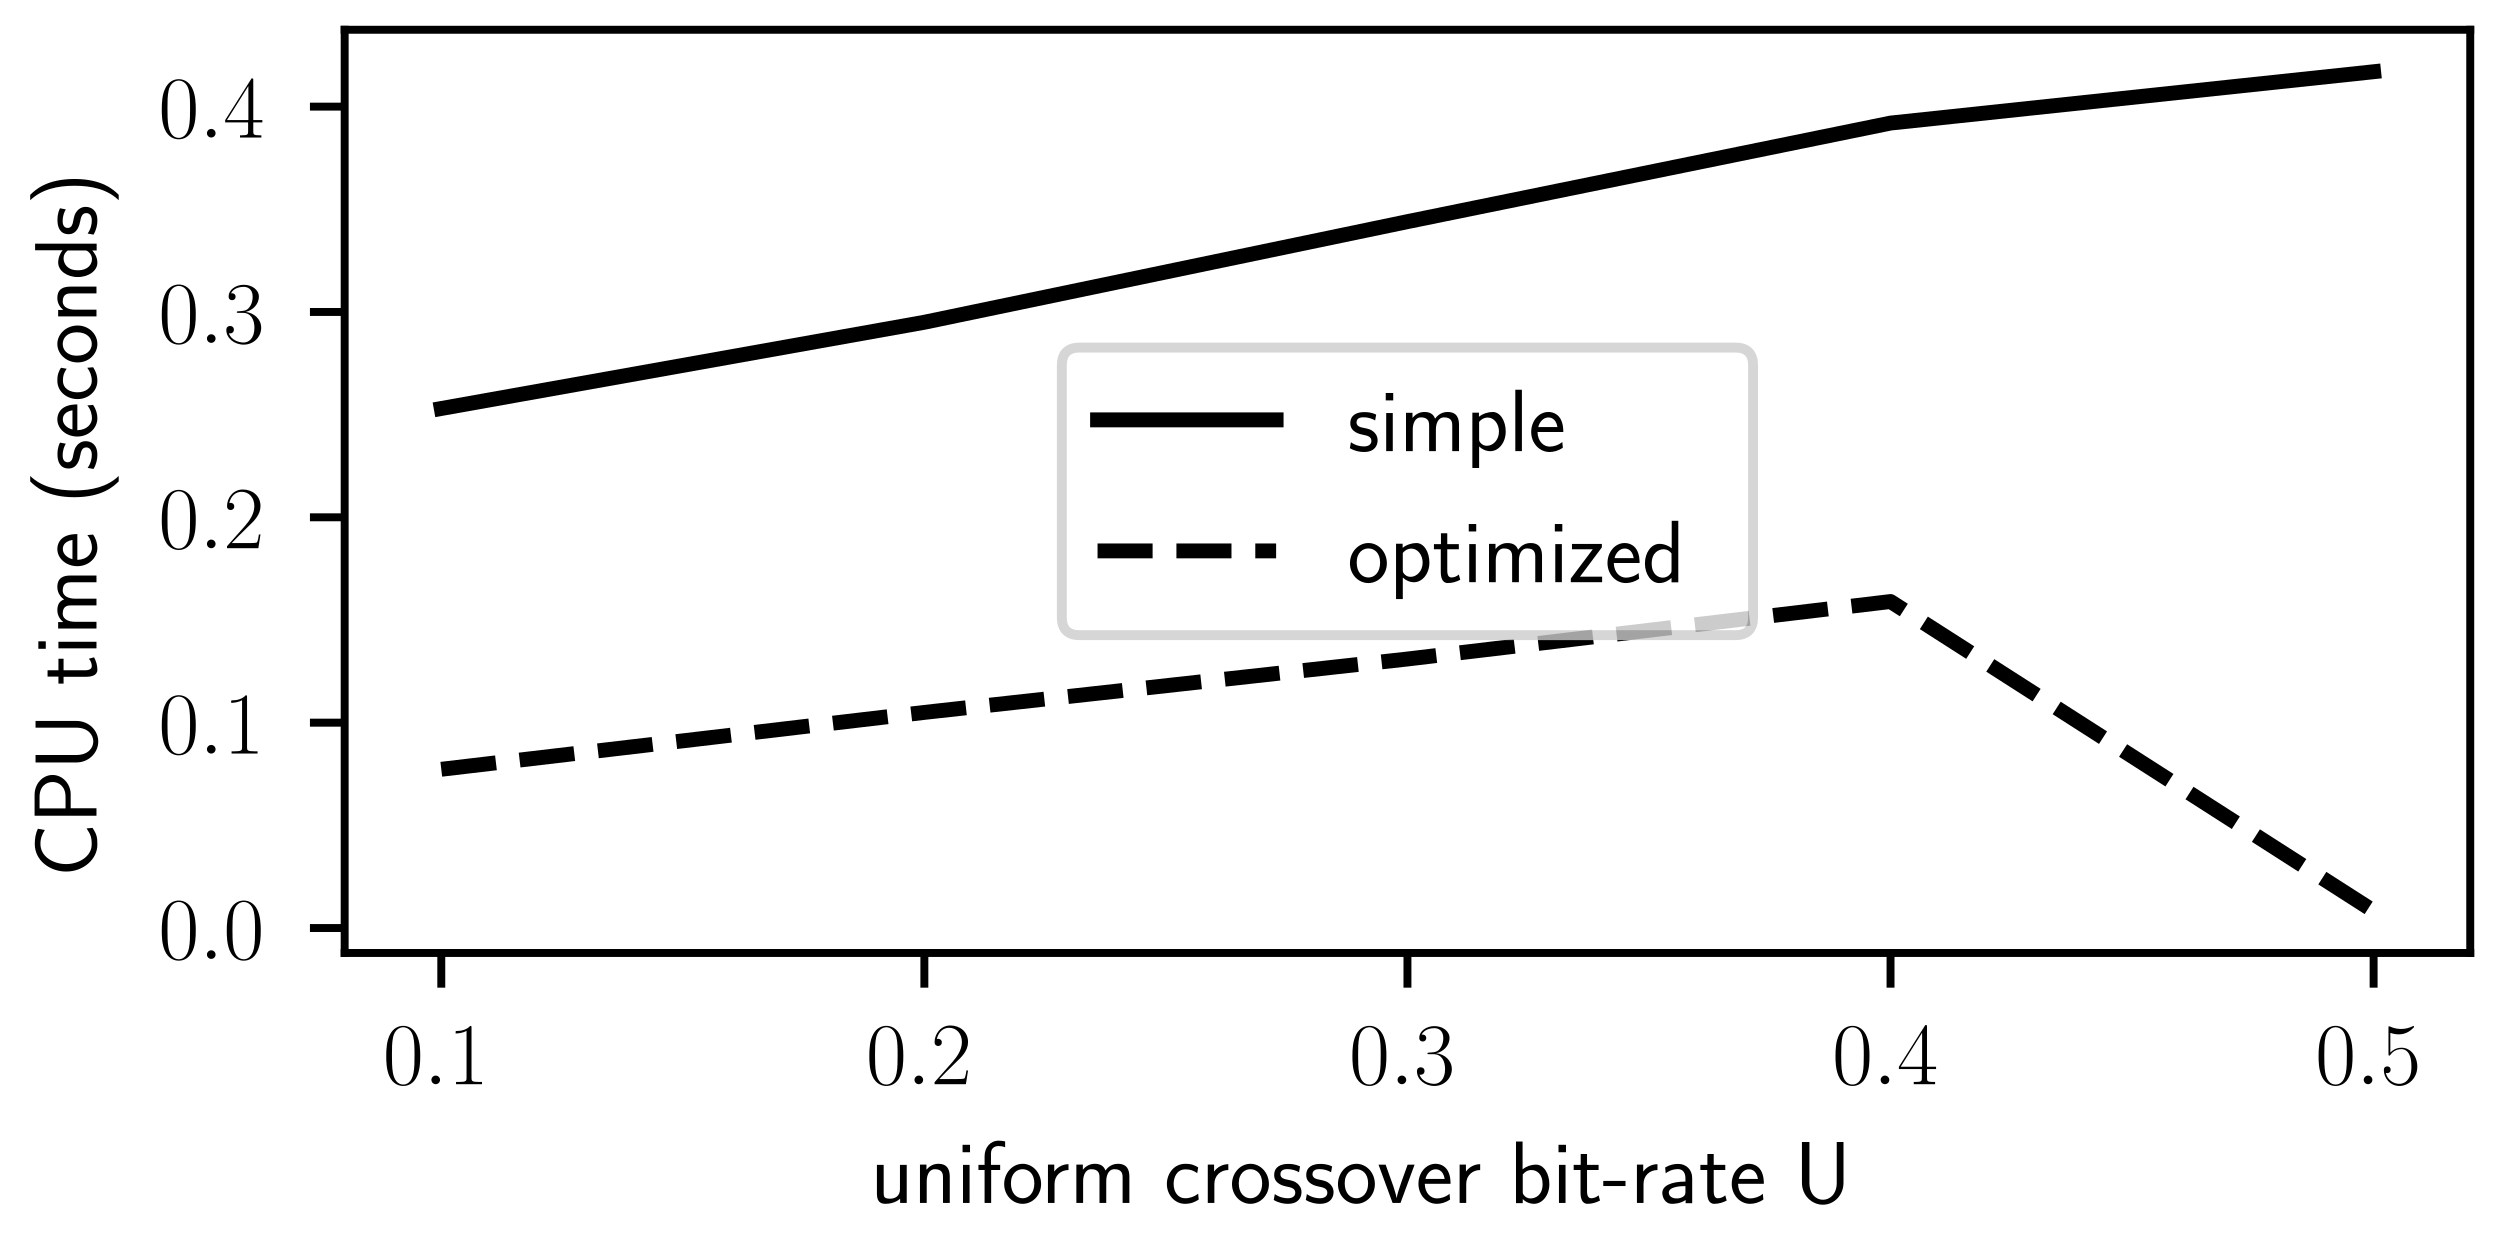
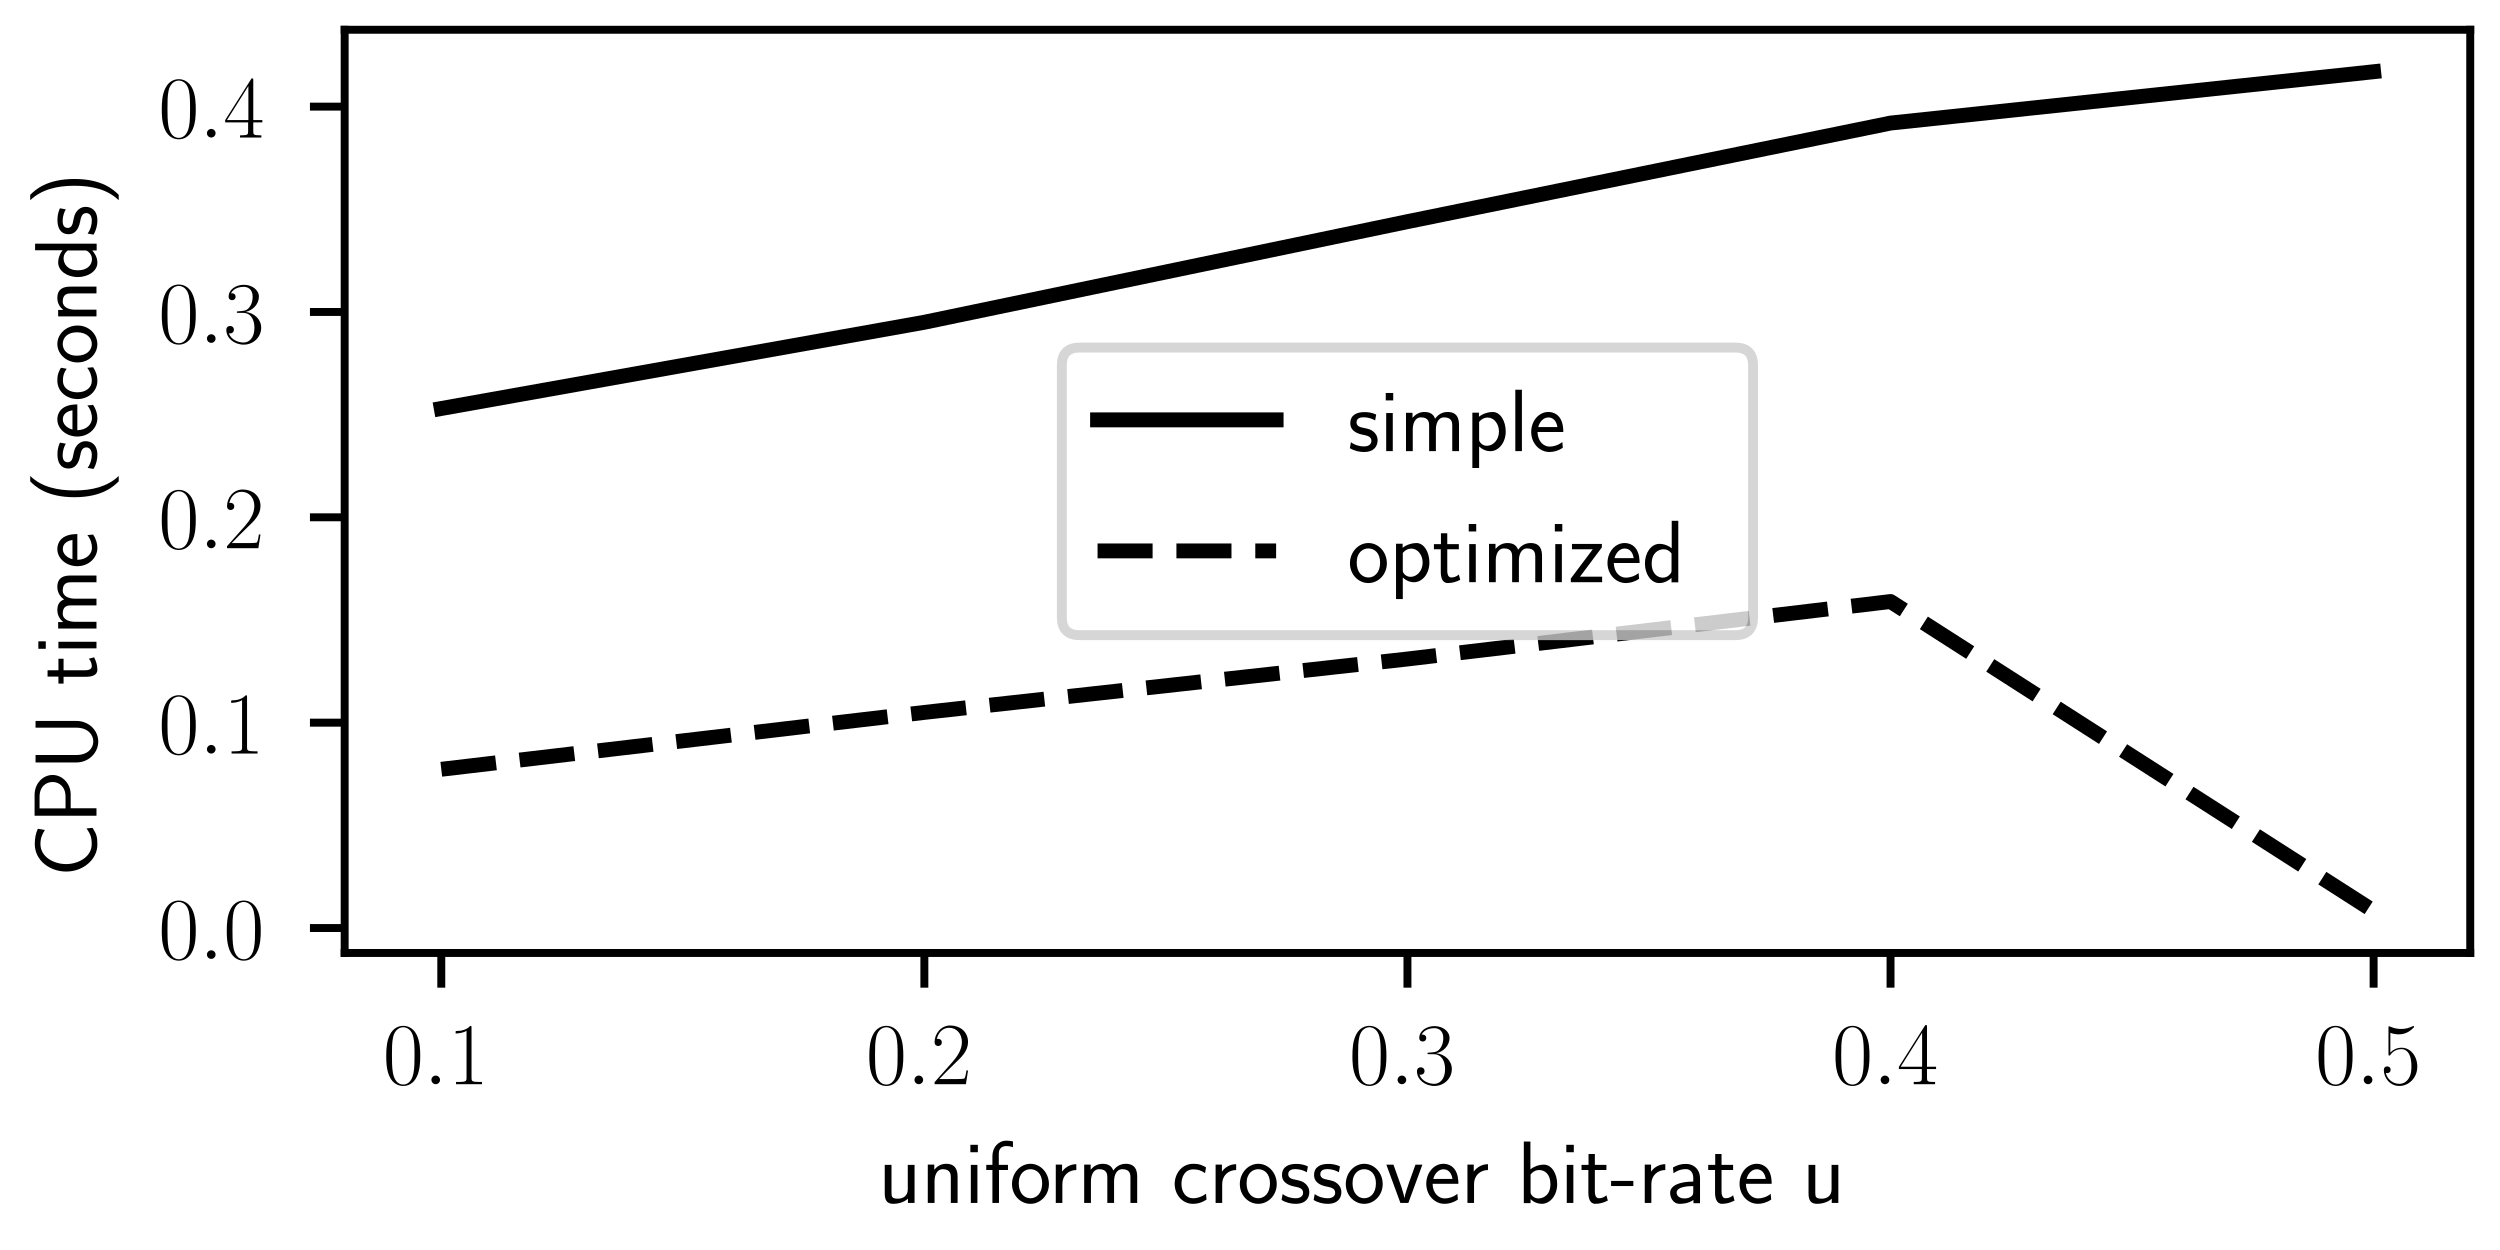
<svg xmlns="http://www.w3.org/2000/svg" xmlns:xlink="http://www.w3.org/1999/xlink" height="126pt" version="1.1" viewBox="0 0 252 126" width="252pt">
  <defs>
    <style type="text/css">*{stroke-linecap:butt;stroke-linejoin:round;}</style>
  </defs>
  <g id="figure_1">
    <g id="patch_1">
      <path d="M 0 126  L 252 126  L 252 0  L 0 0  z " style="fill:#ffffff;" />
    </g>
    <g id="axes_1">
      <g id="patch_2">
        <path d="M 34.742 96.06  L 249 96.06  L 249 3  L 34.742 3  z " style="fill:#ffffff;" />
      </g>
      <g id="matplotlib.axis_1">
        <g id="xtick_1">
          <g id="line2d_1">
            <defs>
-               <path d="M 0 0  L 0 3.5  " id="mbe50198fe4" style="stroke:#000000;stroke-width:0.8;" />
-             </defs>
-             <g>
-               <use style="stroke:#000000;stroke-width:0.8;" x="44.481" xlink:href="#mbe50198fe4" y="96.06" />
+               <path d="M 0 0  L 0 3.5  " id="mbe0a3c7f47" style="stroke:#000000;stroke-width:0.8;" />
+             </defs>
+             <g>
+               <use style="stroke:#000000;stroke-width:0.8;" x="44.481" xlink:href="#mbe0a3c7f47" y="96.06" />
            </g>
          </g>
          <g id="text_1">
            <g transform="translate(38.59322 109.2862)scale(0.09 -0.09)">
              <defs>
                <path d="M 42 31.641  C 42 37.75 41.906 48.125 37.703 56.109  C 34 63.109 28.094 65.594 22.906 65.594  C 18.094 65.594 12 63.406 8.203 56.203  C 4.203 48.719 3.797 39.438 3.797 31.641  C 3.797 25.953 3.906 17.281 7 9.672  C 11.297 -0.609 19 -2 22.906 -2  C 27.5 -2 34.5 -0.109 38.594 9.375  C 41.594 16.281 42 24.359 42 31.641  z M 22.906 -0.406  C 16.5 -0.406 12.703 5.078 11.297 12.688  C 10.203 18.562 10.203 27.156 10.203 32.75  C 10.203 40.438 10.203 46.828 11.5 52.922  C 13.406 61.391 19 64 22.906 64  C 27 64 32.297 61.297 34.203 53.125  C 35.5 47.438 35.594 40.734 35.594 32.75  C 35.594 26.25 35.594 18.266 34.406 12.375  C 32.297 1.484 26.406 -0.406 22.906 -0.406  z " id="CMR17-48" />
                <path d="M 18.406 4.797  C 18.406 7.688 16 9.672 13.594 9.672  C 10.703 9.672 8.703 7.281 8.703 4.891  C 8.703 2 11.094 0 13.5 0  C 16.406 0 18.406 2.391 18.406 4.797  z " id="CMMI12-58" />
                <path d="M 26.594 63.406  C 26.594 65.5 26.5 65.5 25.094 65.5  C 21.203 61.188 15.297 59.797 9.703 59.797  C 9.406 59.797 8.906 59.797 8.797 59.5  C 8.703 59.297 8.703 59.094 8.703 57  C 11.797 57 17 57.594 21 59.984  L 21 7.203  C 21 3.688 20.797 2.5 12.203 2.5  L 9.203 2.5  L 9.203 0  C 14 0 19 0 23.797 0  C 28.594 0 33.594 0 38.406 0  L 38.406 2.5  L 35.406 2.5  C 26.797 2.5 26.594 3.594 26.594 7.156  z " id="CMR17-49" />
              </defs>
              <use transform="scale(0.996264)" xlink:href="#CMR17-48" />
              <use transform="translate(45.69048 0)scale(0.996264)" xlink:href="#CMMI12-58" />
              <use transform="translate(72.78765 0)scale(0.996264)" xlink:href="#CMR17-49" />
            </g>
          </g>
        </g>
        <g id="xtick_2">
          <g id="line2d_2">
            <g>
-               <use style="stroke:#000000;stroke-width:0.8;" x="93.176" xlink:href="#mbe50198fe4" y="96.06" />
+               <use style="stroke:#000000;stroke-width:0.8;" x="93.176" xlink:href="#mbe0a3c7f47" y="96.06" />
            </g>
          </g>
          <g id="text_2">
            <g transform="translate(87.2882 109.2862)scale(0.09 -0.09)">
              <defs>
                <path d="M 41.703 15.453  L 39.906 15.453  C 38.906 8.375 38.094 7.172 37.703 6.562  C 37.203 5.766 30 5.766 28.594 5.766  L 9.406 5.766  C 13 9.672 20 16.75 28.5 24.953  C 34.594 30.734 41.703 37.531 41.703 47.422  C 41.703 59.219 32.297 66 21.797 66  C 10.797 66 4.094 56.312 4.094 47.344  C 4.094 43.438 7 42.938 8.203 42.938  C 9.203 42.938 12.203 43.547 12.203 47.031  C 12.203 50.109 9.594 51 8.203 51  C 7.594 51 7 50.906 6.594 50.703  C 8.5 59.219 14.297 63.406 20.406 63.406  C 29.094 63.406 34.797 56.516 34.797 47.422  C 34.797 38.734 29.703 31.25 24 24.75  L 4.094 2.281  L 4.094 0  L 39.297 0  z " id="CMR17-50" />
              </defs>
              <use transform="scale(0.996264)" xlink:href="#CMR17-48" />
              <use transform="translate(45.69048 0)scale(0.996264)" xlink:href="#CMMI12-58" />
              <use transform="translate(72.78765 0)scale(0.996264)" xlink:href="#CMR17-50" />
            </g>
          </g>
        </g>
        <g id="xtick_3">
          <g id="line2d_3">
            <g>
-               <use style="stroke:#000000;stroke-width:0.8;" x="141.871" xlink:href="#mbe50198fe4" y="96.06" />
+               <use style="stroke:#000000;stroke-width:0.8;" x="141.871" xlink:href="#mbe0a3c7f47" y="96.06" />
            </g>
          </g>
          <g id="text_3">
            <g transform="translate(135.9832 109.2862)scale(0.09 -0.09)">
              <defs>
                <path d="M 22.094 33.703  C 31 33.703 34.906 25.969 34.906 17.031  C 34.906 5 28.5 0.391 22.703 0.391  C 17.406 0.391 8.797 3.031 6.094 10.828  C 6.594 10.625 7.094 10.625 7.594 10.625  C 10 10.625 11.797 12.219 11.797 14.812  C 11.797 17.703 9.594 19 7.594 19  C 5.906 19 3.297 18.203 3.297 14.469  C 3.297 5.234 12.297 -2 22.906 -2  C 34 -2 42.5 6.719 42.5 16.953  C 42.5 26.672 34.5 33.703 25 34.797  C 32.594 36.375 39.906 43.062 39.906 52.016  C 39.906 59.688 32 65.297 23 65.297  C 13.906 65.297 5.906 59.828 5.906 52.016  C 5.906 48.594 8.5 48 9.797 48  C 11.906 48 13.703 49.297 13.703 51.891  C 13.703 54.469 11.906 55.766 9.797 55.766  C 9.406 55.766 8.906 55.766 8.5 55.578  C 11.406 61.859 19.297 63 22.797 63  C 26.297 63 32.906 61.328 32.906 51.875  C 32.906 49.109 32.5 44.188 29.094 39.844  C 26.094 36 22.703 36 19.406 35.688  C 18.906 35.688 16.594 35.453 16.203 35.453  C 15.5 35.359 15.094 35.266 15.094 34.5  C 15.094 33.797 15.203 33.703 17.203 33.703  z " id="CMR17-51" />
              </defs>
              <use transform="scale(0.996264)" xlink:href="#CMR17-48" />
              <use transform="translate(45.69048 0)scale(0.996264)" xlink:href="#CMMI12-58" />
              <use transform="translate(72.78765 0)scale(0.996264)" xlink:href="#CMR17-51" />
            </g>
          </g>
        </g>
        <g id="xtick_4">
          <g id="line2d_4">
            <g>
-               <use style="stroke:#000000;stroke-width:0.8;" x="190.566" xlink:href="#mbe50198fe4" y="96.06" />
+               <use style="stroke:#000000;stroke-width:0.8;" x="190.566" xlink:href="#mbe0a3c7f47" y="96.06" />
            </g>
          </g>
          <g id="text_4">
            <g transform="translate(184.6782 109.2862)scale(0.09 -0.09)">
              <defs>
                <path d="M 33.594 64.406  C 33.594 66.5 33.5 66.5 31.703 66.5  L 2 19.594  L 2 17  L 27.797 17  L 27.797 7.141  C 27.797 3.5 27.594 2.5 20.594 2.5  L 18.703 2.5  L 18.703 0  C 21.906 0 27.297 0 30.703 0  C 34.094 0 39.5 0 42.703 0  L 42.703 2.5  L 40.797 2.5  C 33.797 2.5 33.594 3.5 33.594 7.141  L 33.594 17  L 43.797 17  L 43.797 19.594  L 33.594 19.594  z M 28.094 57.859  L 28.094 19.594  L 4 19.594  z " id="CMR17-52" />
              </defs>
              <use transform="scale(0.996264)" xlink:href="#CMR17-48" />
              <use transform="translate(45.69048 0)scale(0.996264)" xlink:href="#CMMI12-58" />
              <use transform="translate(72.78765 0)scale(0.996264)" xlink:href="#CMR17-52" />
            </g>
          </g>
        </g>
        <g id="xtick_5">
          <g id="line2d_5">
            <g>
-               <use style="stroke:#000000;stroke-width:0.8;" x="239.261" xlink:href="#mbe50198fe4" y="96.06" />
+               <use style="stroke:#000000;stroke-width:0.8;" x="239.261" xlink:href="#mbe0a3c7f47" y="96.06" />
            </g>
          </g>
          <g id="text_5">
            <g transform="translate(233.3732 109.2862)scale(0.09 -0.09)">
              <defs>
                <path d="M 11.406 57.688  C 12.406 57.281 16.5 56 20.703 56  C 30 56 35.094 61.109 38 64.062  C 38 64.953 38 65.5 37.406 65.5  C 37.297 65.5 37.094 65.5 36.297 65.047  C 32.797 63.406 28.703 62.078 23.703 62.078  C 20.703 62.078 16.203 62.484 11.297 64.672  C 10.203 65.172 10 65.172 9.906 65.172  C 9.406 65.172 9.297 65.062 9.297 63.078  L 9.297 34.422  C 9.297 32.641 9.297 32.141 10.297 32.141  C 10.797 32.141 11 32.344 11.5 33.031  C 14.703 37.516 19.094 39.406 24.094 39.406  C 27.594 39.406 35.094 37.219 35.094 20.141  C 35.094 16.953 35.094 11.172 32.094 6.578  C 29.594 2.484 25.703 0.391 21.406 0.391  C 14.797 0.391 8.094 5 6.297 12.719  C 6.703 12.609 7.5 12.422 7.906 12.422  C 9.203 12.422 11.703 13.125 11.703 16.219  C 11.703 18.906 9.797 20 7.906 20  C 5.594 20 4.094 18.594 4.094 15.797  C 4.094 7.094 11 -2 21.594 -2  C 31.906 -2 41.703 6.875 41.703 19.75  C 41.703 31.719 33.906 41 24.203 41  C 19.094 41 14.797 39.109 11.406 35.531  z " id="CMR17-53" />
              </defs>
              <use transform="scale(0.996264)" xlink:href="#CMR17-48" />
              <use transform="translate(45.69048 0)scale(0.996264)" xlink:href="#CMMI12-58" />
              <use transform="translate(72.78765 0)scale(0.996264)" xlink:href="#CMR17-53" />
            </g>
          </g>
        </g>
        <g id="text_6">
-           <g transform="translate(87.72981 121.2563)scale(0.09 -0.09)">
+           <g transform="translate(88.51852 121.2563)scale(0.09 -0.09)">
            <defs>
              <path d="M 40.906 42.797  L 33.297 42.797  L 33.297 15.188  C 33.297 7.781 27.906 4.781 22.203 4.781  C 15.594 4.781 15 6.984 15 11.078  L 15 42.797  L 7.406 42.797  L 7.406 10.594  C 7.406 2.797 10.094 -1 17 -1  C 20.406 -1 28.094 -0.203 33.5 4.781  L 33.5 0  L 40.906 0  z " id="CMSS17-117" />
              <path d="M 40.906 29.328  C 40.906 35.672 39.406 44 28.094 44  C 21.703 44 17.5 40.719 14.703 37.328  L 14.703 43.094  L 7.406 43.094  L 7.406 0  L 15 0  L 15 24.359  C 15 30.688 17.406 37.938 24.203 37.938  C 33 37.938 33.297 32 33.297 28.578  L 33.297 0  L 40.906 0  z " id="CMSS17-110" />
              <path d="M 15.297 65.359  L 6.906 65.359  L 6.906 57  L 15.297 57  z M 14.797 42.797  L 7.406 42.797  L 7.406 0  L 14.797 0  z " id="CMSS17-105" />
              <path d="M 16.797 37  L 26.906 37  L 26.906 42.766  L 16.594 42.766  L 16.594 55.609  C 16.594 62.719 22 63.938 25.094 63.938  C 26.094 63.938 28.906 63.938 32.5 62.641  L 32.5 69.203  C 30.203 69.703 27.406 70 25.203 70  C 15.906 70 9.406 62.391 9.406 52.484  L 9.406 42.766  L 2.5 42.766  L 2.5 37  L 9.406 37  L 9.406 0  L 16.797 0  z " id="CMSS17-102" />
              <path d="M 44.203 21.188  C 44.203 34 34.703 44 23.5 44  C 12 44 2.703 33.703 2.703 21.188  C 2.703 8.5 12.297 -1 23.406 -1  C 34.797 -1 44.203 8.797 44.203 21.188  z M 23.5 5.266  C 16.406 5.266 10.297 11.078 10.297 22  C 10.297 33.609 17.406 37.922 23.406 37.922  C 29.906 37.922 36.594 33.219 36.594 22  C 36.594 10.672 30.094 5.266 23.5 5.266  z " id="CMSS17-111" />
              <path d="M 14.906 21.297  C 14.906 30.703 21.797 37 30.594 37  L 30.594 43.578  C 24.203 43.578 18.203 40.391 14.594 35.203  L 14.594 43.094  L 7.5 43.094  L 7.5 0  L 14.906 0  z " id="CMSS17-114" />
              <path d="M 67 29.328  C 67 36.062 65.297 44 54.094 44  C 46.594 44 42.094 39.312 40.094 36.422  C 38.297 41.719 34.094 44 28.094 44  C 21.297 44 17 40.125 14.703 37.328  L 14.703 43.094  L 7.406 43.094  L 7.406 0  L 15 0  L 15 24.359  C 15 30.297 17.203 37.938 24.297 37.938  C 33.406 37.938 33.406 31.5 33.406 28.578  L 33.406 0  L 41 0  L 41 24.359  C 41 30.297 43.203 37.938 50.297 37.938  C 59.406 37.938 59.406 31.5 59.406 28.578  L 59.406 0  L 67 0  z " id="CMSS17-109" />
              <path d="M 38.5 39.703  C 38.5 40.391 33.906 42.406 32.703 42.797  C 29.406 44 25.203 44 24.094 44  C 11.094 44 3.297 32.703 3.297 21.297  C 3.297 9.297 12 -1 23.703 -1  C 30.406 -1 35.203 1.188 39.094 3.781  L 38.5 10.375  C 34.203 7.078 29.203 5.266 23.797 5.266  C 16 5.266 10.906 12.094 10.906 21.391  C 10.906 28.609 14.203 37.719 24.203 37.719  C 29.703 37.719 32.797 36.609 37.406 33.516  z " id="CMSS17-99" />
              <path d="M 32.203 41.047  C 26.297 43.859 21.703 43.859 18.703 43.859  C 11.594 43.859 3.094 41.375 3.094 31.297  C 3.094 21.234 14.094 19.031 17.094 18.422  C 21.703 17.531 26.797 16.531 26.797 11.562  C 26.797 5.266 19.594 5.266 18.297 5.266  C 14.297 5.266 8.797 6.359 3.797 9.969  L 2.594 3.281  C 8.297 0 13.797 -1 18.406 -1  C 30.703 -1 33.797 6.5 33.797 12.203  C 33.797 17.094 31 20.391 29.094 21.891  C 25.797 24.5 24.594 24.797 16.406 26.5  C 15 26.703 10.094 27.797 10.094 32.281  C 10.094 38 16.406 38 17.797 38  C 24.297 38 28.297 35.984 31 34.5  z " id="CMSS17-115" />
              <path d="M 41.797 43  L 34 43  L 27.297 24.312  C 25.203 18.203 22.203 9.797 21.703 5.5  L 21.594 5.5  C 21.406 7.312 20.594 9.906 20.094 11.703  C 19.5 13.906 18.703 16.5 18.094 18.312  L 9.297 43  L 1.297 43  L 17.094 0  L 26 0  z " id="CMSS17-118" />
              <path d="M 39.094 21.516  C 39.094 24.844 38.906 31.297 35.703 36.641  C 32.203 42.391 26.5 44 22.203 44  C 11.797 44 3 34.188 3 21.484  C 3 9.094 12.094 -1 23.594 -1  C 28.094 -1 33.594 0.297 38.594 3.875  C 38.594 4.281 38.406 6.469 38.297 6.562  C 38.297 6.766 38 9.844 38 10.25  C 33.203 6.359 27.703 5.078 23.703 5.078  C 17.297 5.078 10.406 10.422 10.094 21.516  z M 10.906 27  C 12.203 32.562 16.594 37.828 22.203 37.828  C 23.703 37.828 30.703 37.828 32.5 27  z " id="CMSS17-101" />
              <path d="M 14.906 69  L 7.5 69  L 7.5 -0.203  L 15.094 -0.203  L 15.094 4.281  C 18.906 0.594 23.5 -1 27.594 -1  C 37.203 -1 45 8.578 45 21.125  C 45 32.594 39 43.062 30.094 43.062  C 23.797 43.062 18.203 40.484 14.906 37.797  z M 15.094 31.969  C 17.297 34.719 20.406 37 24.797 37  C 30.703 37 37.406 32.766 37.406 21.125  C 37.406 8.719 29.406 5.078 23.906 5.078  C 21.906 5.078 19.797 5.562 17.797 7.25  C 15.094 9.609 15.094 11.078 15.094 12.453  z " id="CMSS17-98" />
              <path d="M 16.703 37  L 29.703 37  L 29.703 42.766  L 16.703 42.766  L 16.703 55  L 9.594 55  L 9.594 42.766  L 1.703 42.766  L 1.703 37  L 9.406 37  L 9.406 11.703  C 9.406 6 10.703 -1 17.297 -1  C 22.297 -1 26.906 0.391 31.297 2.688  L 29.703 8.562  C 27.297 6.469 24.406 5.266 21.297 5.266  C 16.906 5.266 16.703 10.875 16.703 13.375  z " id="CMSS17-116" />
              <path d="M 26 19  L 26 24.766  L 1 24.766  L 1 19  z " id="CMSS17-45" />
              <path d="M 37.594 27.984  C 37.594 37.375 30.906 43.875 21.906 43.875  C 17.5 43.875 12.703 43.078 7.203 39.891  L 7.797 33.359  C 10.297 35.125 14.594 38 21.797 38  C 26.906 38 30 34.062 30 27.844  L 30 24  C 14 24 4 19.344 4 11.344  C 4 7.203 6.5 -1 14.797 -1  C 16.297 -1 24.406 -1 30.203 3.391  L 30.203 -0.297  L 37.594 -0.297  z M 30 12.75  C 30 10.953 30 8.562 27 6.781  C 24.406 5.078 21.094 5.078 19.703 5.078  C 14.703 5.078 11.297 7.984 11.297 11.625  C 11.297 18.922 26.906 18.922 30 18.922  z " id="CMSS17-97" />
-               <path d="M 55.5 68.5  L 47.906 68.5  L 47.906 22.641  C 47.906 9.438 39.797 3.578 32.406 3.578  C 24.797 3.578 17.203 9.734 17.203 22.547  L 17.203 68.5  L 8.797 68.5  L 8.797 22.719  C 8.797 8.422 19.906 -2 32.297 -2  C 44.703 -2 55.5 8.422 55.5 22.719  z " id="CMSS17-85" />
            </defs>
            <use transform="scale(0.996264)" xlink:href="#CMSS17-117" />
            <use transform="translate(48.20494 0)scale(0.996264)" xlink:href="#CMSS17-110" />
            <use transform="translate(96.40989 0)scale(0.996264)" xlink:href="#CMSS17-105" />
            <use transform="translate(118.5906 0)scale(0.996264)" xlink:href="#CMSS17-102" />
            <use transform="translate(147.2173 0)scale(0.996264)" xlink:href="#CMSS17-111" />
            <use transform="translate(191.4584 0)scale(0.996264)" xlink:href="#CMSS17-114" />
            <use transform="translate(223.3682 0)scale(0.996264)" xlink:href="#CMSS17-109" />
            <use transform="translate(328.8266 0)scale(0.996264)" xlink:href="#CMSS17-99" />
            <use transform="translate(370.4654 0)scale(0.996264)" xlink:href="#CMSS17-114" />
            <use transform="translate(402.3752 0)scale(0.996264)" xlink:href="#CMSS17-111" />
            <use transform="translate(449.2188 0)scale(0.996264)" xlink:href="#CMSS17-115" />
            <use transform="translate(485.1323 0)scale(0.996264)" xlink:href="#CMSS17-115" />
            <use transform="translate(521.0459 0)scale(0.996264)" xlink:href="#CMSS17-111" />
            <use transform="translate(567.8895 0)scale(0.996264)" xlink:href="#CMSS17-118" />
            <use transform="translate(610.8896 0)scale(0.996264)" xlink:href="#CMSS17-101" />
            <use transform="translate(652.5285 0)scale(0.996264)" xlink:href="#CMSS17-114" />
            <use transform="translate(715.6674 0)scale(0.996264)" xlink:href="#CMSS17-98" />
            <use transform="translate(763.8723 0)scale(0.996264)" xlink:href="#CMSS17-105" />
            <use transform="translate(786.053 0)scale(0.996264)" xlink:href="#CMSS17-116" />
            <use transform="translate(819.8846 0)scale(0.996264)" xlink:href="#CMSS17-45" />
            <use transform="translate(851.1137 0)scale(0.996264)" xlink:href="#CMSS17-114" />
            <use transform="translate(883.0235 0)scale(0.996264)" xlink:href="#CMSS17-97" />
            <use transform="translate(927.9454 0)scale(0.996264)" xlink:href="#CMSS17-116" />
            <use transform="translate(961.777 0)scale(0.996264)" xlink:href="#CMSS17-101" />
-             <use transform="translate(1034.645 0)scale(0.996264)" xlink:href="#CMSS17-85" />
+             <use transform="translate(1034.645 0)scale(0.996264)" xlink:href="#CMSS17-117" />
          </g>
        </g>
      </g>
      <g id="matplotlib.axis_2">
        <g id="ytick_1">
          <g id="line2d_6">
            <defs>
-               <path d="M 0 0  L -3.5 0  " id="mb8773d2899" style="stroke:#000000;stroke-width:0.8;" />
-             </defs>
-             <g>
-               <use style="stroke:#000000;stroke-width:0.8;" x="34.742" xlink:href="#mb8773d2899" y="93.543" />
+               <path d="M 0 0  L -3.5 0  " id="m78dc9c6552" style="stroke:#000000;stroke-width:0.8;" />
+             </defs>
+             <g>
+               <use style="stroke:#000000;stroke-width:0.8;" x="34.742" xlink:href="#m78dc9c6552" y="93.543" />
            </g>
          </g>
          <g id="text_7">
            <g transform="translate(15.96662 96.65674)scale(0.09 -0.09)">
              <use transform="scale(0.996264)" xlink:href="#CMR17-48" />
              <use transform="translate(45.69048 0)scale(0.996264)" xlink:href="#CMMI12-58" />
              <use transform="translate(72.78765 0)scale(0.996264)" xlink:href="#CMR17-48" />
            </g>
          </g>
        </g>
        <g id="ytick_2">
          <g id="line2d_7">
            <g>
-               <use style="stroke:#000000;stroke-width:0.8;" x="34.742" xlink:href="#mb8773d2899" y="72.845" />
+               <use style="stroke:#000000;stroke-width:0.8;" x="34.742" xlink:href="#m78dc9c6552" y="72.845" />
            </g>
          </g>
          <g id="text_8">
            <g transform="translate(15.96662 75.95813)scale(0.09 -0.09)">
              <use transform="scale(0.996264)" xlink:href="#CMR17-48" />
              <use transform="translate(45.69048 0)scale(0.996264)" xlink:href="#CMMI12-58" />
              <use transform="translate(72.78765 0)scale(0.996264)" xlink:href="#CMR17-49" />
            </g>
          </g>
        </g>
        <g id="ytick_3">
          <g id="line2d_8">
            <g>
-               <use style="stroke:#000000;stroke-width:0.8;" x="34.742" xlink:href="#mb8773d2899" y="52.146" />
+               <use style="stroke:#000000;stroke-width:0.8;" x="34.742" xlink:href="#m78dc9c6552" y="52.146" />
            </g>
          </g>
          <g id="text_9">
            <g transform="translate(15.96662 55.25952)scale(0.09 -0.09)">
              <use transform="scale(0.996264)" xlink:href="#CMR17-48" />
              <use transform="translate(45.69048 0)scale(0.996264)" xlink:href="#CMMI12-58" />
              <use transform="translate(72.78765 0)scale(0.996264)" xlink:href="#CMR17-50" />
            </g>
          </g>
        </g>
        <g id="ytick_4">
          <g id="line2d_9">
            <g>
-               <use style="stroke:#000000;stroke-width:0.8;" x="34.742" xlink:href="#mb8773d2899" y="31.448" />
+               <use style="stroke:#000000;stroke-width:0.8;" x="34.742" xlink:href="#m78dc9c6552" y="31.448" />
            </g>
          </g>
          <g id="text_10">
            <g transform="translate(15.96662 34.56091)scale(0.09 -0.09)">
              <use transform="scale(0.996264)" xlink:href="#CMR17-48" />
              <use transform="translate(45.69048 0)scale(0.996264)" xlink:href="#CMMI12-58" />
              <use transform="translate(72.78765 0)scale(0.996264)" xlink:href="#CMR17-51" />
            </g>
          </g>
        </g>
        <g id="ytick_5">
          <g id="line2d_10">
            <g>
-               <use style="stroke:#000000;stroke-width:0.8;" x="34.742" xlink:href="#mb8773d2899" y="10.749" />
+               <use style="stroke:#000000;stroke-width:0.8;" x="34.742" xlink:href="#m78dc9c6552" y="10.749" />
            </g>
          </g>
          <g id="text_11">
            <g transform="translate(15.96662 13.8623)scale(0.09 -0.09)">
              <use transform="scale(0.996264)" xlink:href="#CMR17-48" />
              <use transform="translate(45.69048 0)scale(0.996264)" xlink:href="#CMMI12-58" />
              <use transform="translate(72.78765 0)scale(0.996264)" xlink:href="#CMR17-52" />
            </g>
          </g>
        </g>
        <g id="text_12">
          <g transform="translate(9.725022 88.4088)rotate(-90)scale(0.09 -0.09)">
            <defs>
              <path d="M 54.703 11.156  C 48 6.672 44.906 5.375 36.797 5.375  C 22.797 5.375 14.594 20.359 14.594 34.047  C 14.594 48.625 23 63 37.203 63  C 43.594 63 47.797 61.219 52.906 58.047  L 54.297 65.891  C 49.5 68.281 43.406 69.375 37.297 69.375  C 18.094 69.375 6.203 51.812 6.203 34.047  C 6.203 14.484 20.297 -1 36.297 -1  C 44.906 -1 47.906 -0.297 55.297 4.375  z " id="CMSS17-67" />
              <path d="M 32.906 29  C 44.906 29 54.703 38.328 54.703 49.344  C 54.703 60.156 45.297 69.578 32.297 69.578  L 8.906 69.578  L 8.906 0  L 17.297 0  L 17.297 29  z M 30.094 64  C 41.703 64 46.797 56.672 46.797 49.328  C 46.797 42.5 42.094 34.781 30.094 34.781  L 17.094 34.781  L 17.094 64  z " id="CMSS17-80" />
+               <path d="M 55.5 68.5  L 47.906 68.5  L 47.906 22.641  C 47.906 9.438 39.797 3.578 32.406 3.578  C 24.797 3.578 17.203 9.734 17.203 22.547  L 17.203 68.5  L 8.797 68.5  L 8.797 22.719  C 8.797 8.422 19.906 -2 32.297 -2  C 44.703 -2 55.5 8.422 55.5 22.719  z " id="CMSS17-85" />
              <path d="M 25.203 74.5  C 19.797 69.016 7.406 56.266 7.406 24.812  C 7.406 -6.766 19.797 -19.422 25.203 -25  L 31.297 -25  C 19 -12.25 15 5.578 15 24.703  C 15 43.719 18.797 61.656 31.297 74.5  z " id="CMSS17-40" />
              <path d="M 40.797 69  L 33.406 69  L 33.406 38.094  C 30.297 40.672 25.203 43.062 19.594 43.062  C 10.5 43.062 3.297 33.297 3.297 21.047  C 3.297 8.781 10.406 -1 19.297 -1  C 26.203 -1 30.797 2.688 33.203 4.781  L 33.203 -0.203  L 40.797 -0.203  z M 33.203 13.062  C 33.203 11.672 33.203 10.203 30.094 7.531  C 28.094 5.859 25.703 5.078 23.406 5.078  C 18 5.078 10.906 9 10.906 20.938  C 10.906 33.344 18.906 37 24.406 37  C 28.094 37 31.094 35.219 33.203 32.266  z " id="CMSS17-100" />
              <path d="M 11.297 -25  C 16.703 -19.516 29.094 -6.766 29.094 24.703  C 29.094 56.266 16.703 68.922 11.297 74.5  L 5.203 74.5  C 17.5 61.75 21.5 43.922 21.5 24.812  C 21.5 5.781 17.703 -12.156 5.203 -25  z " id="CMSS17-41" />
            </defs>
            <use transform="scale(0.996264)" xlink:href="#CMSS17-67" />
            <use transform="translate(59.85577 0)scale(0.996264)" xlink:href="#CMSS17-80" />
            <use transform="translate(119.5914 0)scale(0.996264)" xlink:href="#CMSS17-85" />
            <use transform="translate(214.9602 0)scale(0.996264)" xlink:href="#CMSS17-116" />
            <use transform="translate(248.7918 0)scale(0.996264)" xlink:href="#CMSS17-105" />
            <use transform="translate(270.9725 0)scale(0.996264)" xlink:href="#CMSS17-109" />
            <use transform="translate(345.2018 0)scale(0.996264)" xlink:href="#CMSS17-101" />
            <use transform="translate(418.0697 0)scale(0.996264)" xlink:href="#CMSS17-40" />
            <use transform="translate(454.5036 0)scale(0.996264)" xlink:href="#CMSS17-115" />
            <use transform="translate(490.4171 0)scale(0.996264)" xlink:href="#CMSS17-101" />
            <use transform="translate(532.056 0)scale(0.996264)" xlink:href="#CMSS17-99" />
            <use transform="translate(573.6948 0)scale(0.996264)" xlink:href="#CMSS17-111" />
            <use transform="translate(620.5384 0)scale(0.996264)" xlink:href="#CMSS17-110" />
            <use transform="translate(668.7434 0)scale(0.996264)" xlink:href="#CMSS17-100" />
            <use transform="translate(716.9483 0)scale(0.996264)" xlink:href="#CMSS17-115" />
            <use transform="translate(752.8618 0)scale(0.996264)" xlink:href="#CMSS17-41" />
          </g>
        </g>
      </g>
      <g id="line2d_11">
-         <path clip-path="url(#p9e6063de3e)" d="M 44.481 41.176  L 93.176 32.483  L 141.871 22.34  L 190.566 12.405  L 239.261 7.23  " style="fill:none;stroke:#000000;stroke-linecap:square;stroke-width:1.5;" />
+         <path clip-path="url(#pfa3952d1c2)" d="M 44.481 41.176  L 93.176 32.483  L 141.871 22.34  L 190.566 12.405  L 239.261 7.23  " style="fill:none;stroke:#000000;stroke-linecap:square;stroke-width:1.5;" />
      </g>
      <g id="line2d_12">
-         <path clip-path="url(#p9e6063de3e)" d="M 44.481 77.543  L 93.176 71.81  L 141.871 66.428  L 190.566 60.633  L 239.261 91.83  " style="fill:none;stroke:#000000;stroke-dasharray:5.55,2.4;stroke-dashoffset:0;stroke-width:1.5;" />
+         <path clip-path="url(#pfa3952d1c2)" d="M 44.481 77.543  L 93.176 71.81  L 141.871 66.428  L 190.566 60.633  L 239.261 91.83  " style="fill:none;stroke:#000000;stroke-dasharray:5.55,2.4;stroke-dashoffset:0;stroke-width:1.5;" />
      </g>
      <g id="patch_3">
        <path d="M 34.742 96.06  L 34.742 3  " style="fill:none;stroke:#000000;stroke-linecap:square;stroke-linejoin:miter;stroke-width:0.8;" />
      </g>
      <g id="patch_4">
        <path d="M 249 96.06  L 249 3  " style="fill:none;stroke:#000000;stroke-linecap:square;stroke-linejoin:miter;stroke-width:0.8;" />
      </g>
      <g id="patch_5">
        <path d="M 34.742 96.06  L 249 96.06  " style="fill:none;stroke:#000000;stroke-linecap:square;stroke-linejoin:miter;stroke-width:0.8;" />
      </g>
      <g id="patch_6">
        <path d="M 34.742 3  L 249 3  " style="fill:none;stroke:#000000;stroke-linecap:square;stroke-linejoin:miter;stroke-width:0.8;" />
      </g>
      <g id="legend_1">
        <g id="patch_7">
          <path d="M 108.833 64.026  L 174.909 64.026  Q 176.709 64.026 176.709 62.226  L 176.709 36.834  Q 176.709 35.034 174.909 35.034  L 108.833 35.034  Q 107.033 35.034 107.033 36.834  L 107.033 62.226  Q 107.033 64.026 108.833 64.026  z " style="fill:#ffffff;opacity:0.8;stroke:#cccccc;stroke-linejoin:miter;" />
        </g>
        <g id="line2d_13">
          <path d="M 110.633 42.322  L 128.633 42.322  " style="fill:none;stroke:#000000;stroke-linecap:square;stroke-width:1.5;" />
        </g>
        <g id="line2d_14" />
        <g id="text_13">
          <g transform="translate(135.8325 45.4723)scale(0.09 -0.09)">
            <defs>
              <path d="M 15.094 5.203  C 18.406 2.016 22.906 -0.078 27.703 -0.078  C 37 -0.078 45 9.422 45 22.062  C 45 33.734 39 44 30.406 44  C 25.406 44 19.406 42.219 14.906 38.625  L 14.906 43.203  L 7.5 43.203  L 7.5 -19  L 15.094 -19  z M 15.094 32.812  C 15.906 34 19.297 37.734 24.797 37.734  C 31.797 37.734 37.406 30.625 37.406 22.062  C 37.406 12.297 30.594 6 23.906 6  C 21.906 6 19.797 6.484 17.797 8.172  C 15.094 10.531 15.094 12 15.094 13.391  z " id="CMSS17-112" />
              <path d="M 14.797 69  L 7.406 69  L 7.406 0  L 14.797 0  z " id="CMSS17-108" />
            </defs>
            <use transform="scale(0.996264)" xlink:href="#CMSS17-115" />
            <use transform="translate(35.91354 0)scale(0.996264)" xlink:href="#CMSS17-105" />
            <use transform="translate(58.09427 0)scale(0.996264)" xlink:href="#CMSS17-109" />
            <use transform="translate(132.3235 0)scale(0.996264)" xlink:href="#CMSS17-112" />
            <use transform="translate(180.5285 0)scale(0.996264)" xlink:href="#CMSS17-108" />
            <use transform="translate(202.7092 0)scale(0.996264)" xlink:href="#CMSS17-101" />
          </g>
        </g>
        <g id="line2d_15">
          <path d="M 110.633 55.533  L 128.633 55.533  " style="fill:none;stroke:#000000;stroke-dasharray:5.55,2.4;stroke-dashoffset:0;stroke-width:1.5;" />
        </g>
        <g id="line2d_16" />
        <g id="text_14">
          <g transform="translate(135.8325 58.68261)scale(0.09 -0.09)">
            <defs>
              <path d="M 37.5 39.094  L 37.5 42.969  L 3.906 42.969  L 3.906 37  L 16.703 37  C 17.906 37 19.094 37 20.297 37  L 27.297 37  L 2.594 4.078  L 2.594 0  L 37.797 0  L 37.797 6.172  L 24.203 6.172  C 23 6.172 21.797 6.172 20.594 6.172  L 12.906 6.172  z " id="CMSS17-122" />
            </defs>
            <use transform="scale(0.996264)" xlink:href="#CMSS17-111" />
            <use transform="translate(46.84362 0)scale(0.996264)" xlink:href="#CMSS17-112" />
            <use transform="translate(95.04857 0)scale(0.996264)" xlink:href="#CMSS17-116" />
            <use transform="translate(128.8801 0)scale(0.996264)" xlink:href="#CMSS17-105" />
            <use transform="translate(151.0609 0)scale(0.996264)" xlink:href="#CMSS17-109" />
            <use transform="translate(225.2901 0)scale(0.996264)" xlink:href="#CMSS17-105" />
            <use transform="translate(247.4708 0)scale(0.996264)" xlink:href="#CMSS17-122" />
            <use transform="translate(288.1487 0)scale(0.996264)" xlink:href="#CMSS17-101" />
            <use transform="translate(329.7875 0)scale(0.996264)" xlink:href="#CMSS17-100" />
          </g>
        </g>
      </g>
    </g>
  </g>
  <defs>
-     <clipPath id="p9e6063de3e">
+     <clipPath id="pfa3952d1c2">
      <rect height="93.059" width="214.258" x="34.742" y="3" />
    </clipPath>
  </defs>
</svg>
